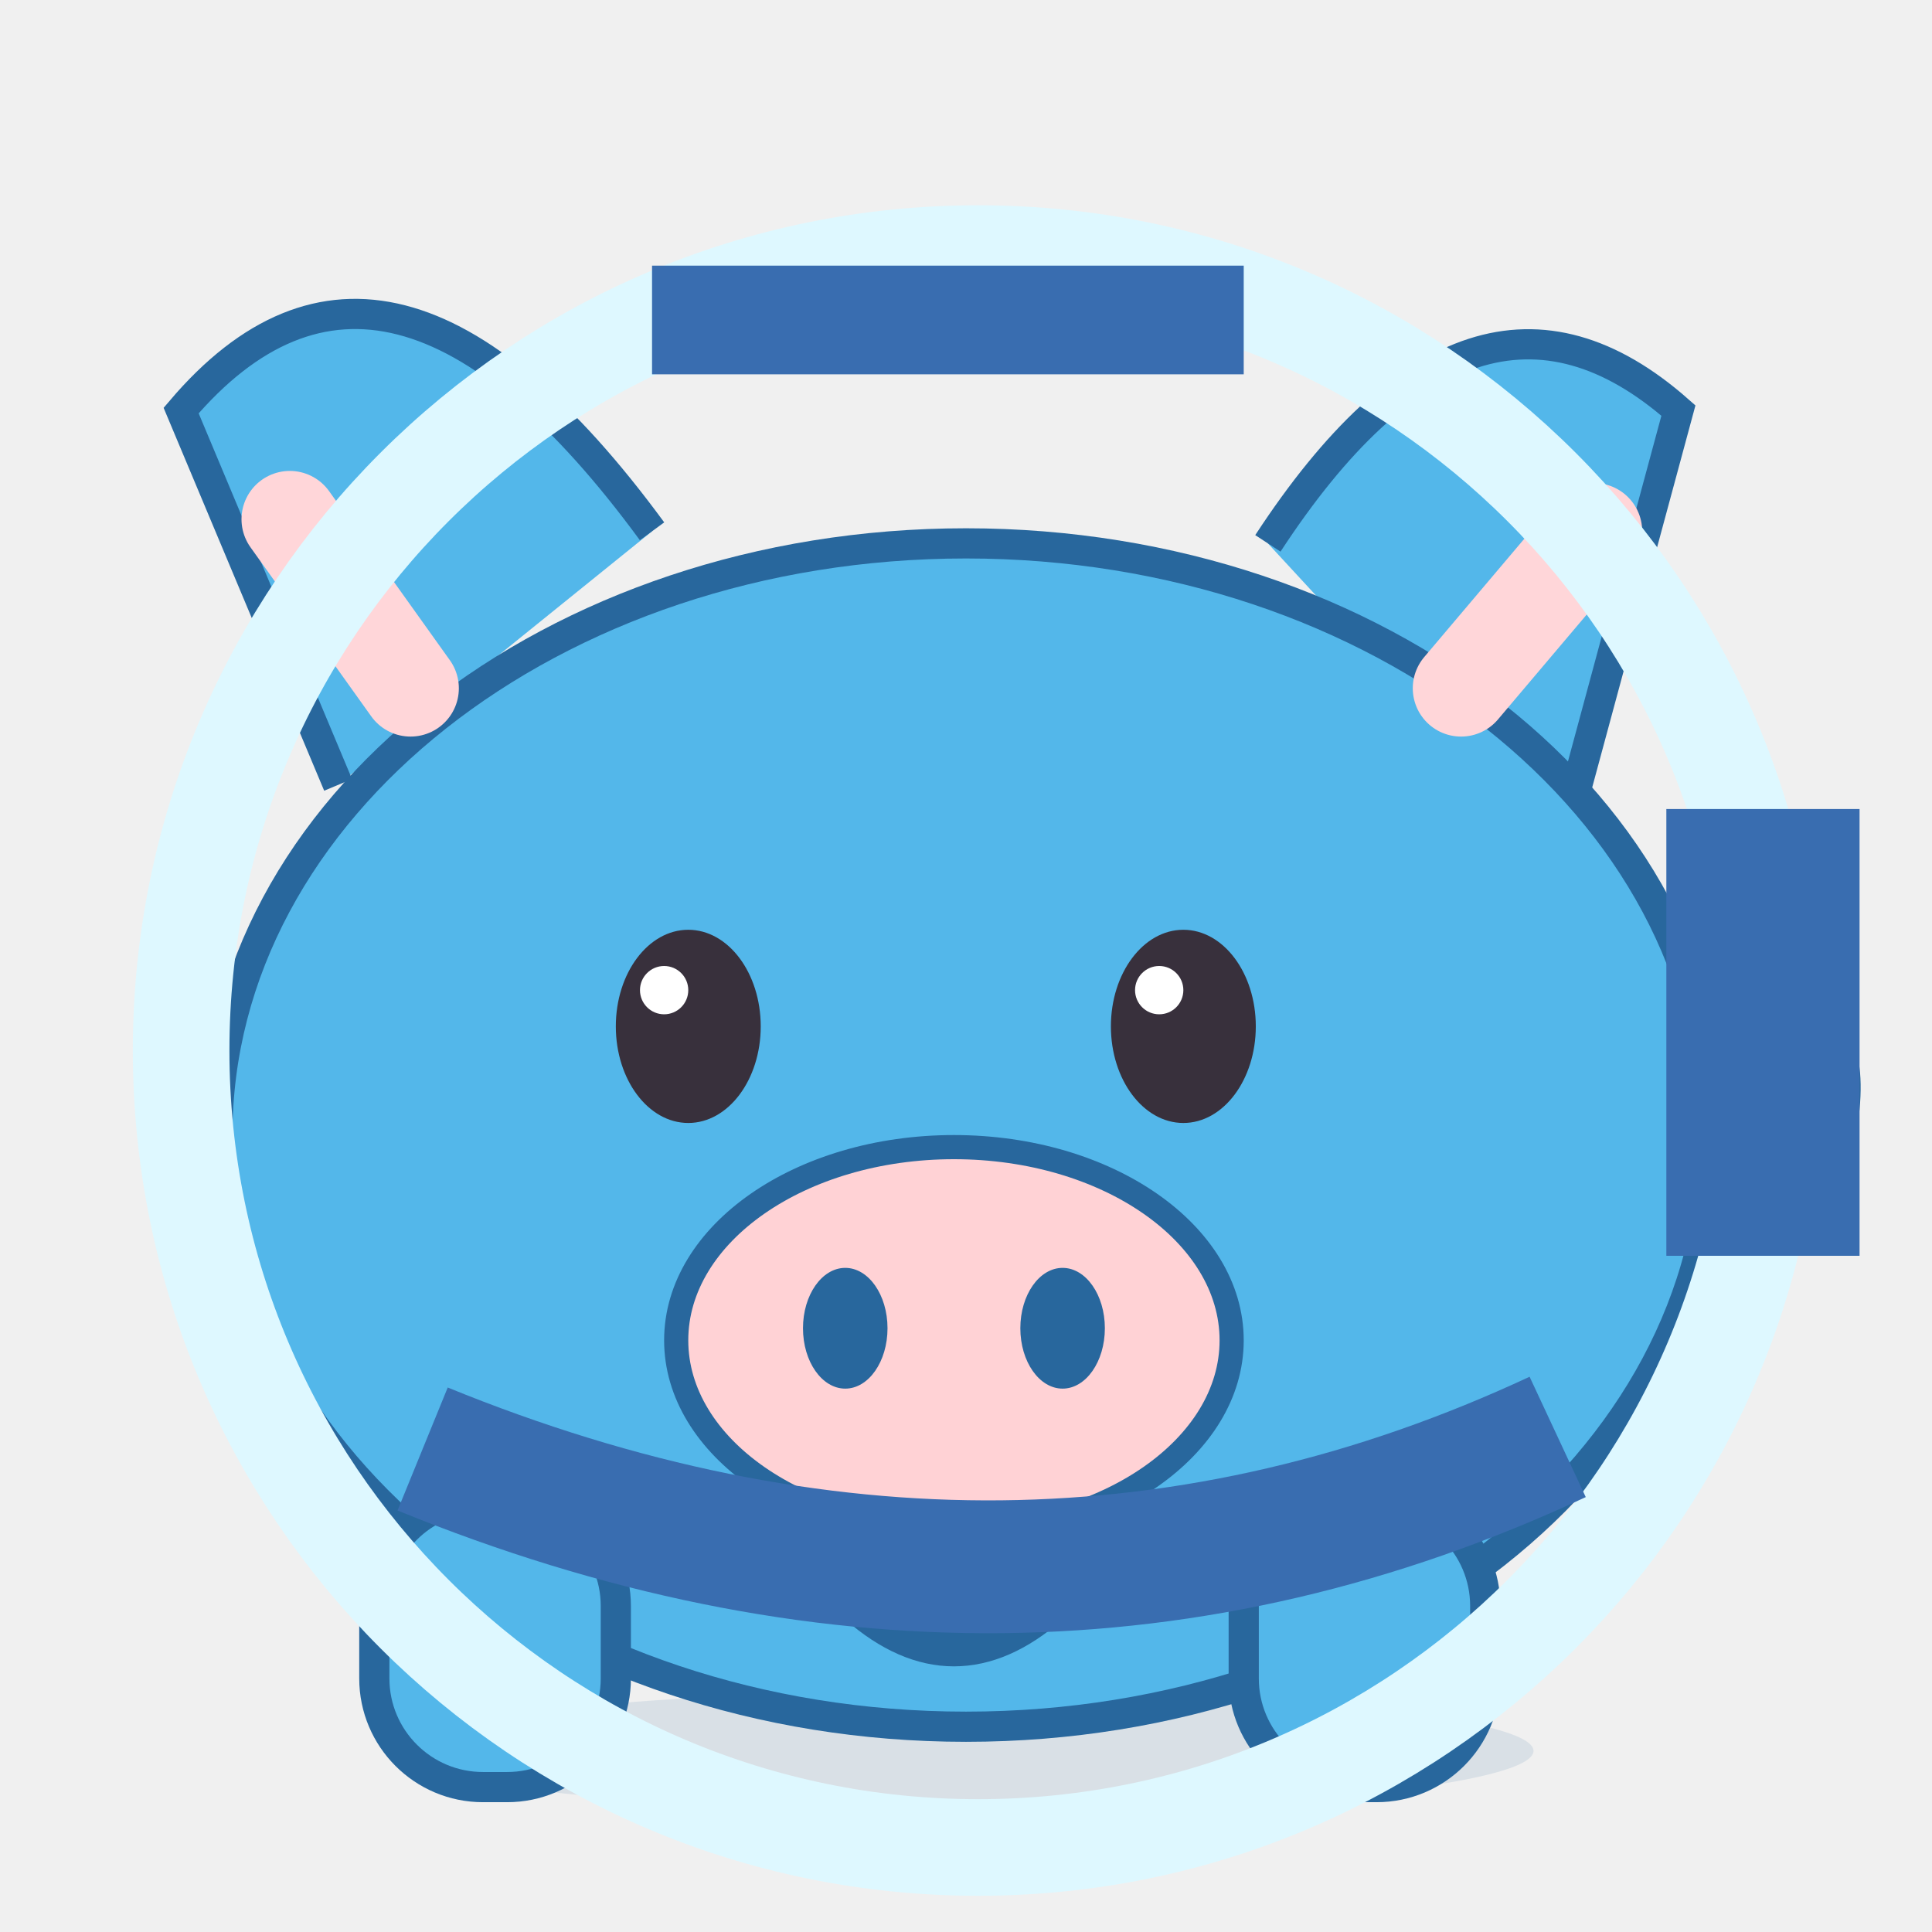
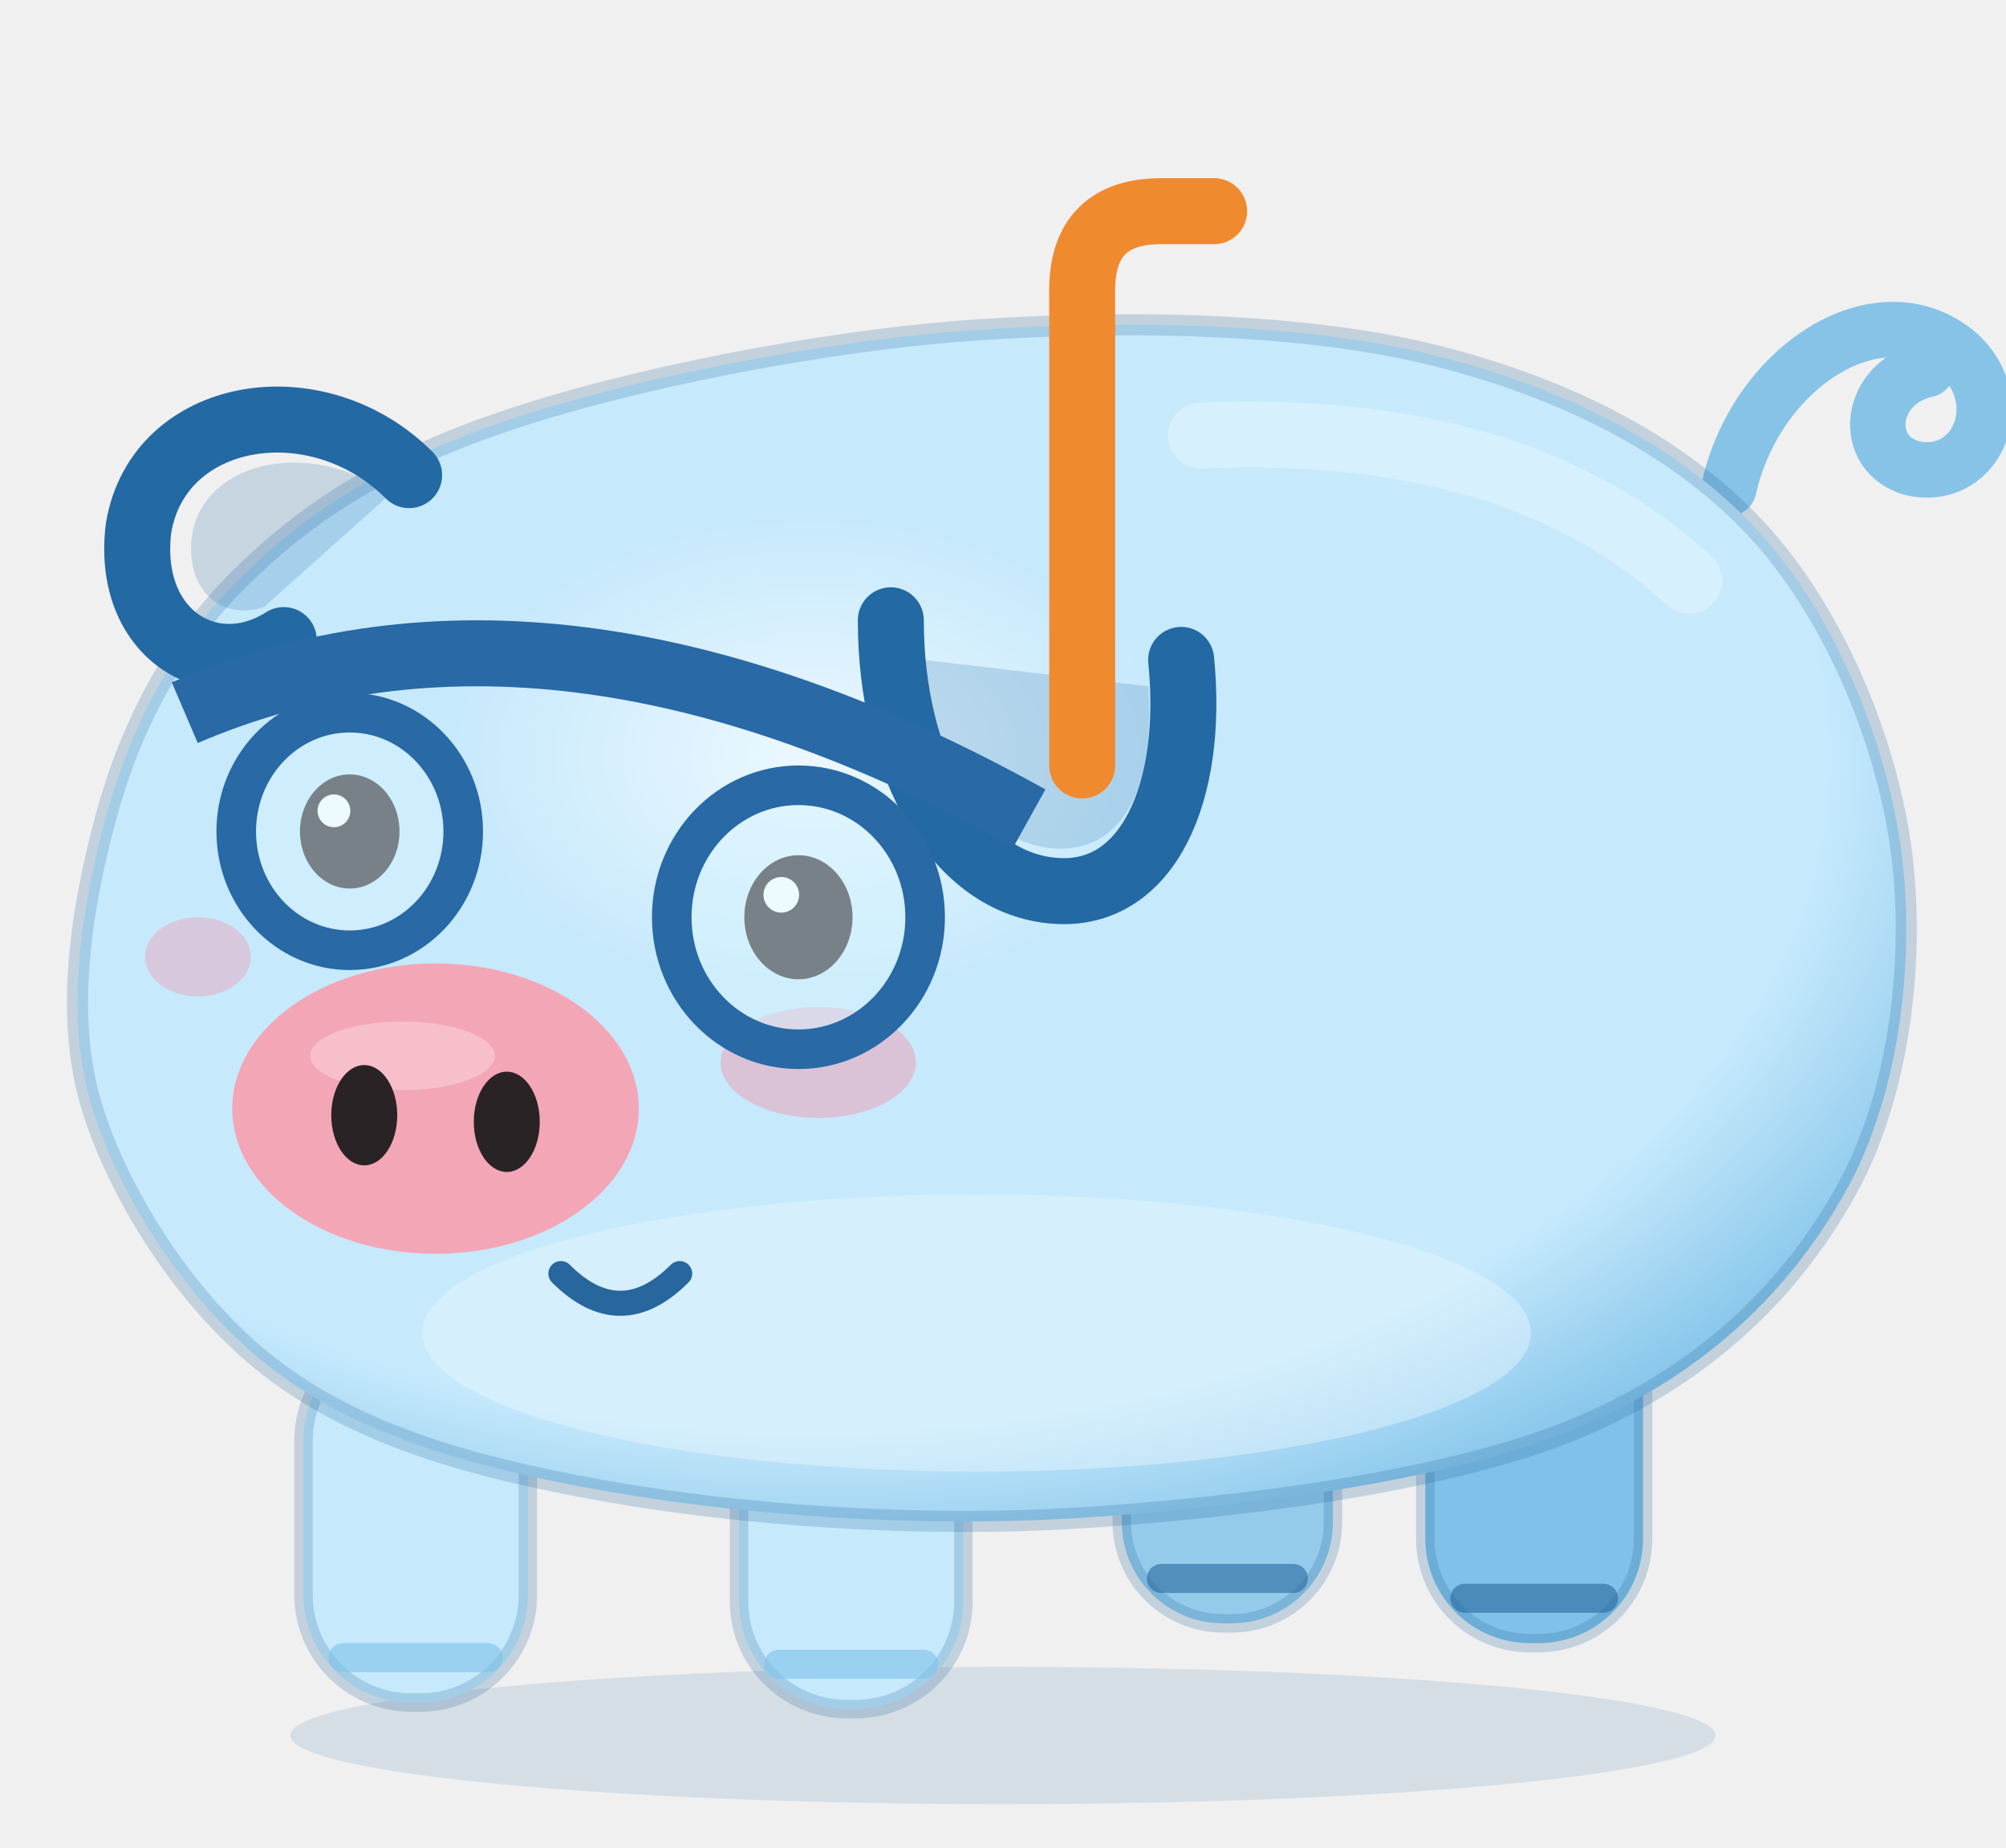
- <svg xmlns="http://www.w3.org/2000/svg" viewBox="0 0 160 160">
-   <ellipse cx="80" cy="145" rx="47" ry="5" fill="#28679d" opacity=".12" />
-   <path d="M132 99q23-24 19-4-2 10-13 4" fill="none" stroke="#28679d" stroke-width="5" />
-   <g fill="#53b7ea" stroke="#28679d" stroke-width="2.5">
-     <path d="M28 65 15 34q17-20 39 10M105 45q17-26 34-11l-10 37" />
-     <ellipse cx="80" cy="94" rx="62" ry="49" />
-     <rect x="31" y="124" width="20" height="24" rx="9" />
-     <rect x="103" y="124" width="20" height="24" rx="9" />
+ <svg xmlns="http://www.w3.org/2000/svg" viewBox="4 8 152 140" role="img">
+   <defs>
+     <radialGradient id="p-body" cx=".4" cy=".36" r=".72">
+       <stop offset="0" stop-color="#ecf8ff" />
+       <stop offset=".28" stop-color="#c6e9fc" />
+       <stop offset=".78" stop-color="#c6e9fc" />
+       <stop offset="1" stop-color="#7fc1e8" />
+     </radialGradient>
+     <clipPath id="p-clip">
+       <path d="M11 92C8.8 85 10.2 76.7 12 70C13.8 63.3 17 57 22 52C27 47 32.7 43.2 42 40C51.3 36.8 66.2 33.8 78 33C89.8 32.2 103.2 32.5 113 35C122.8 37.5 131.2 41.8 137 48C142.8 54.2 146.8 63.7 148 72C149.2 80.3 148 90.7 144 98C140 105.3 133.7 111.8 124 116C114.3 120.2 98.3 122.2 86 123C73.7 123.8 60.2 122.8 50 121C39.8 119.2 31.5 116.8 25 112C18.5 107.2 13.2 99 11 92Z" />
+     </clipPath>
+   </defs>
+   <g class="pig-rig" data-skin="peach" data-role="m-diver">
+     <ellipse data-part="shadow" cx="80" cy="139.5" rx="54" ry="5.2" fill="#28679d" opacity=".13" />
+     <g data-part="root" data-pivot="78 137">
+       <g data-part="back" />
+       <g data-part="tail" data-pivot="135 45">
+         <path d="M135 45C137 36 146 30 152 34.5C156.5 38 154 44.5 149 43.5C145 42.5 145.5 37 150 36" fill="none" stroke="#86c3e7" stroke-width="4.2" stroke-linecap="round" />
+       </g>
+       <g data-part="legC" data-pivot="97 108">
+         <rect x="89" y="103" width="16" height="28" rx="7.68" fill="#94cbea" stroke="#28679d" stroke-opacity=".22" stroke-width="1.4" />
+         <path d="M92 127.6h10" stroke="#28679d" stroke-width="2.2" stroke-linecap="round" opacity=".6" />
+       </g>
+       <g data-part="legD" data-pivot="120 108">
+         <rect x="112" y="104.5" width="16.5" height="28" rx="7.92" fill="#7fc1e8" stroke="#28679d" stroke-opacity=".22" stroke-width="1.4" />
+         <path d="M115 129.1h10.5" stroke="#28679d" stroke-width="2.2" stroke-linecap="round" opacity=".6" />
+       </g>
+       <g data-part="legA" data-pivot="35.5 112">
+         <rect x="27" y="109" width="17" height="28" rx="8.16" fill="#c6e9fc" stroke="#28679d" stroke-opacity=".22" stroke-width="1.4" />
+         <path d="M30 133.6h11" stroke="#7fc1e8" stroke-width="2.2" stroke-linecap="round" opacity=".6" />
+       </g>
+       <g data-part="legB" data-pivot="68.5 113">
+         <rect x="60" y="109.5" width="17" height="28" rx="8.16" fill="#c6e9fc" stroke="#28679d" stroke-opacity=".22" stroke-width="1.4" />
+         <path d="M63 134.1h11" stroke="#7fc1e8" stroke-width="2.2" stroke-linecap="round" opacity=".6" />
+       </g>
+       <g data-part="torso" data-pivot="78 118">
+         <path d="M11 92C8.8 85 10.2 76.7 12 70C13.8 63.3 17 57 22 52C27 47 32.7 43.2 42 40C51.3 36.8 66.2 33.8 78 33C89.8 32.2 103.2 32.5 113 35C122.8 37.5 131.2 41.8 137 48C142.8 54.2 146.8 63.7 148 72C149.2 80.3 148 90.7 144 98C140 105.3 133.7 111.8 124 116C114.3 120.2 98.3 122.2 86 123C73.7 123.8 60.2 122.8 50 121C39.8 119.2 31.5 116.8 25 112C18.5 107.2 13.2 99 11 92Z" fill="url(#p-body)" stroke="#28679d" stroke-opacity=".22" stroke-width="1.6" />
+         <ellipse cx="78" cy="109" rx="42" ry="10.5" fill="#ecf8ff" opacity=".42" />
+         <path d="M95 41Q119 40 132 52" fill="none" stroke="#fff" stroke-opacity=".3" stroke-width="5" stroke-linecap="round" />
+         <g data-part="costume-torso" />
+         <g data-part="head" data-pivot="44 84">
+           <g data-part="earF" data-pivot="31 50">
+             <path d="M33.5 45.5C27.5 41 19 43 18.5 49C18.2 53 21 55 24 54Z" fill="#2369a3" opacity=".2" />
+             <path d="M35 44C28 37 16 39 14.5 48C13.5 56 20 60 25.5 56.5" fill="none" stroke="#2369a3" stroke-width="5" stroke-linecap="round" />
+           </g>
+           <ellipse cx="66" cy="88.5" rx="7.4" ry="4.2" fill="#ee9cb2" opacity=".5" />
+           <ellipse cx="19" cy="80.5" rx="4" ry="3" fill="#ee9cb2" opacity=".42" />
+           <g data-part="cheek" data-pivot="62 90">
+             <ellipse cx="60" cy="93" rx="9" ry="7.2" fill="#c6e9fc" opacity="0" />
+           </g>
+           <g data-part="face">
+             <g data-part="eyeF" data-pivot="30.5 71">
+               <g transform="translate(30.5 71) scale(.92)">
+                 <ellipse rx="4.1" ry="4.7" fill="#2a2326" />
+                 <circle cx="-1.3" cy="-1.7" r="1.35" fill="#fff" />
+               </g>
+             </g>
+             <g data-part="eyeN" data-pivot="64.5 77.5">
+               <g transform="translate(64.5 77.5)">
+                 <ellipse rx="4.1" ry="4.7" fill="#2a2326" />
+                 <circle cx="-1.3" cy="-1.7" r="1.35" fill="#fff" />
+               </g>
+             </g>
+             <g data-part="brow" />
+             <g data-part="mouth">
+               <g transform="translate(-1.5 5)">
+                 <path d="M48 99.5Q52.5 104 57 99.5" fill="none" stroke="#28679d" stroke-width="1.9" stroke-linecap="round" />
+               </g>
+             </g>
+           </g>
+           <g data-part="snout" data-pivot="37 92">
+             <ellipse cx="37" cy="92" rx="15.4" ry="11" fill="#f3a6b6" />
+             <ellipse cx="34.5" cy="88" rx="7" ry="2.6" fill="#fff" opacity=".28" />
+             <ellipse cx="31.6" cy="92.5" rx="2.5" ry="3.8" fill="#2a2326" />
+             <ellipse cx="42.4" cy="93" rx="2.5" ry="3.8" fill="#2a2326" />
+           </g>
+           <g data-part="earN" data-pivot="82 58">
+             <path d="M74 58C74.5 66 78.5 72 84 72.3C89.5 72.5 91.5 67 91 60Z" fill="#2369a3" opacity=".2" />
+             <path d="M71.5 55C71.5 66 76.5 75 84 75.5C91 76 94.5 68 93.5 58" fill="none" stroke="#2369a3" stroke-width="5" stroke-linecap="round" />
+           </g>
+           <g data-part="costume-head">
+             <path d="M18 62Q46 50 82 70" fill="none" stroke="#2869a6" stroke-width="5" />
+             <g fill="#d8f4ff" fill-opacity=".45" stroke="#2869a6" stroke-width="3">
+               <ellipse cx="30.5" cy="71" rx="8.6" ry="9" />
+               <ellipse cx="64.5" cy="77.5" rx="9.6" ry="10" />
+             </g>
+             <path d="M86 66V30Q86 24 92 24h4" fill="none" stroke="#f08a2e" stroke-width="5" stroke-linecap="round" />
+           </g>
+         </g>
+         <g data-part="costume-front" />
+       </g>
+       <g data-part="prop" data-pivot="24 104" />
+     </g>
  </g>
-   <path d="M24 43 34 57m87 0 11-13" stroke="#ffd6d9" stroke-width="8" stroke-linecap="round" />
-   <ellipse cx="57" cy="85" rx="6" ry="8" fill="#38303c" />
-   <ellipse cx="98" cy="85" rx="6" ry="8" fill="#38303c" />
-   <g fill="#fff">
-     <circle cx="55" cy="82" r="2" />
-     <circle cx="96" cy="82" r="2" />
-   </g>
-   <ellipse cx="79" cy="111" rx="23" ry="16" fill="#ffd2d5" stroke="#28679d" stroke-width="2" />
-   <g fill="#28679d">
-     <ellipse cx="70" cy="110" rx="3.5" ry="5" />
-     <ellipse cx="88" cy="110" rx="3.5" ry="5" />
-   </g>
-   <path d="M71 133q8 7 16 0" fill="none" stroke="#28679d" stroke-width="3" stroke-linecap="round" />
-   <circle cx="81" cy="87" r="66" fill="none" stroke="#def8ff" stroke-width="8" />
-   <path d="M138 67h16v37h-16M54 31v-9h49v9" fill="#396db0" />
-   <path d="M35 120q49 20 94-1" fill="none" stroke="#396db0" stroke-width="11" />
</svg>
